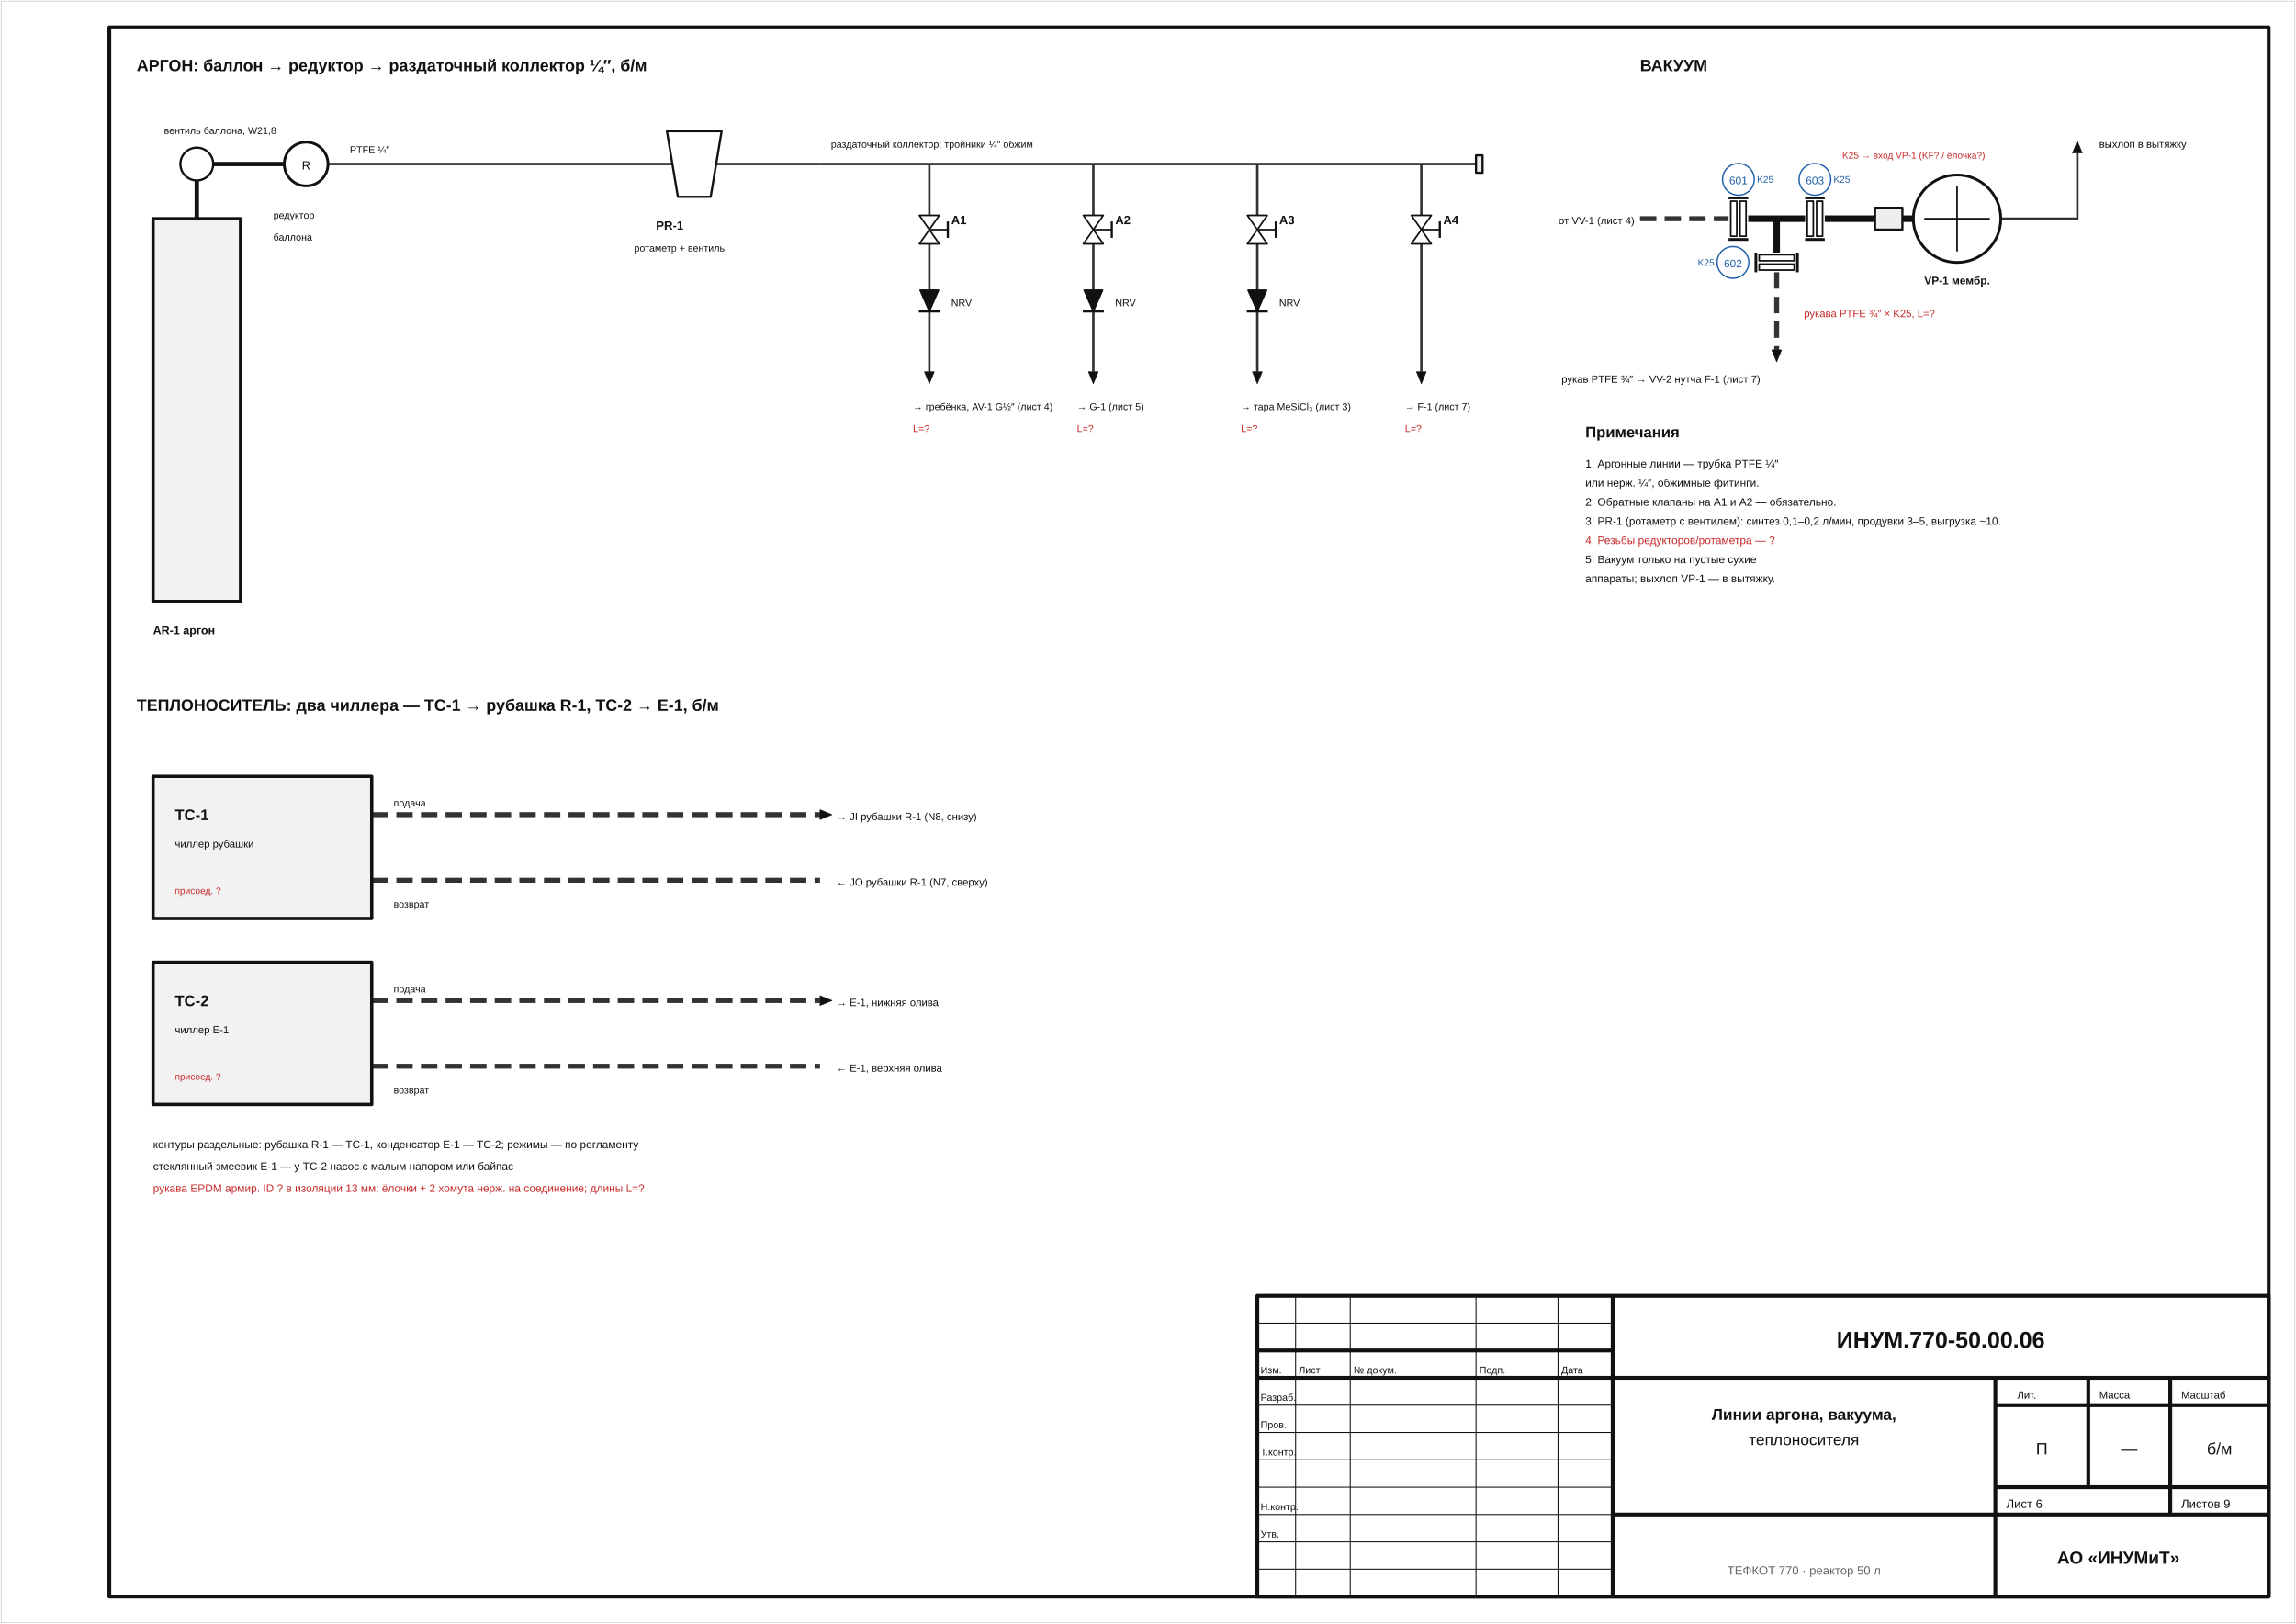
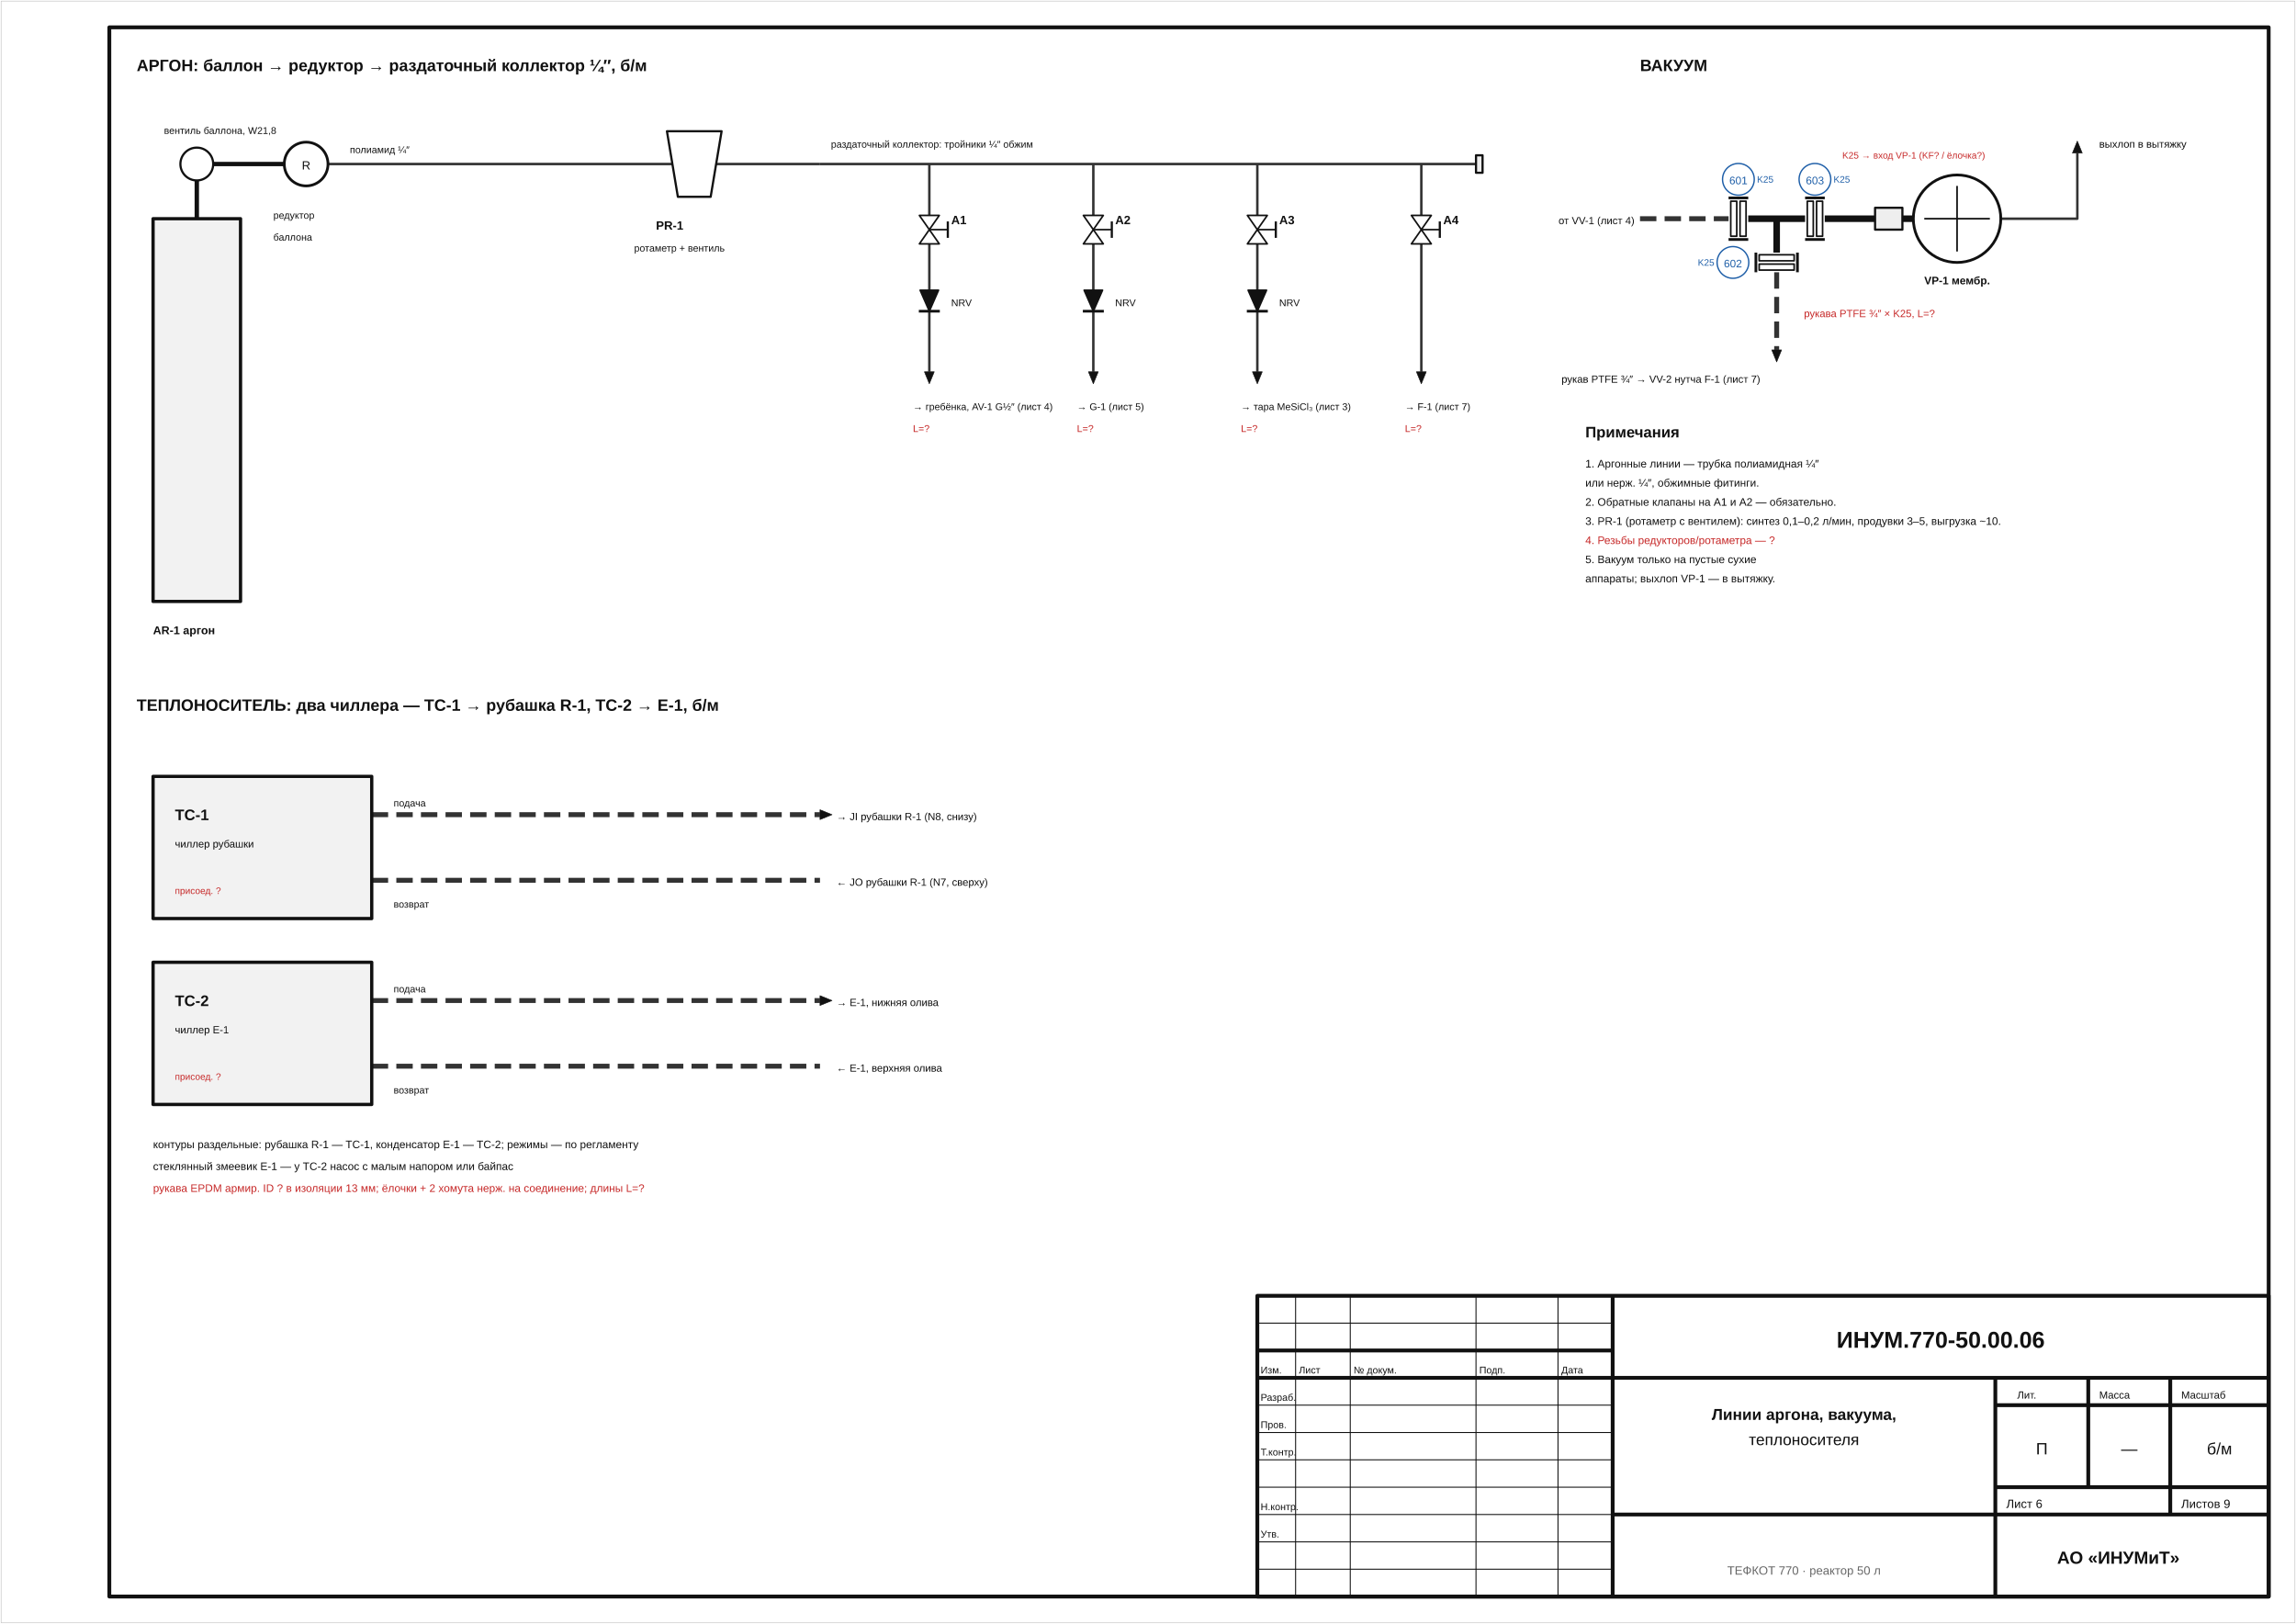
<svg xmlns="http://www.w3.org/2000/svg" viewBox="0 0 420.0 297.0" width="420.0mm" height="297.0mm" font-family="Arial, 'Liberation Sans', sans-serif">
  <rect width="100%" height="100%" fill="#fff" />
  <path d="M230.00,247.00 L295.00,247.00" fill="none" stroke="#111111" stroke-width="0.7" stroke-linejoin="round" />
  <path d="M230.00,252.00 L295.00,252.00" fill="none" stroke="#111111" stroke-width="0.7" stroke-linejoin="round" />
  <path d="M295.00,237.00 L295.00,292.00" fill="none" stroke="#111111" stroke-width="0.7" stroke-linejoin="round" />
  <path d="M295.00,252.00 L415.00,252.00" fill="none" stroke="#111111" stroke-width="0.7" stroke-linejoin="round" />
  <path d="M365.00,252.00 L365.00,292.00" fill="none" stroke="#111111" stroke-width="0.7" stroke-linejoin="round" />
  <path d="M295.00,277.00 L415.00,277.00" fill="none" stroke="#111111" stroke-width="0.7" stroke-linejoin="round" />
  <path d="M365.00,257.00 L415.00,257.00" fill="none" stroke="#111111" stroke-width="0.7" stroke-linejoin="round" />
  <path d="M365.00,272.00 L415.00,272.00" fill="none" stroke="#111111" stroke-width="0.7" stroke-linejoin="round" />
  <path d="M382.00,252.00 L382.00,272.00" fill="none" stroke="#111111" stroke-width="0.7" stroke-linejoin="round" />
  <path d="M397.00,252.00 L397.00,272.00" fill="none" stroke="#111111" stroke-width="0.7" stroke-linejoin="round" />
  <path d="M397.00,272.00 L397.00,277.00" fill="none" stroke="#111111" stroke-width="0.7" stroke-linejoin="round" />
  <path d="M36.00,40.00 L36.00,33.00" fill="none" stroke="#111111" stroke-width="0.8" stroke-linejoin="round" />
  <path d="M39.00,30.00 L52.00,30.00" fill="none" stroke="#111111" stroke-width="0.8" stroke-linejoin="round" />
  <path d="M60.00,30.00 L150.00,30.00" fill="none" stroke="#333333" stroke-width="0.45" stroke-linejoin="round" />
  <path d="M150.00,30.00 L270.00,30.00" fill="none" stroke="#333333" stroke-width="0.45" stroke-linejoin="round" />
  <path d="M170.00,30.00 L170.00,39.40" fill="none" stroke="#333333" stroke-width="0.45" stroke-linejoin="round" />
  <path d="M170.00,44.60 L170.00,53.08" fill="none" stroke="#333333" stroke-width="0.45" stroke-linejoin="round" />
  <path d="M170.00,56.92 L170.00,68.00" fill="none" stroke="#333333" stroke-width="0.45" stroke-linejoin="round" />
  <path d="M200.00,30.00 L200.00,39.40" fill="none" stroke="#333333" stroke-width="0.45" stroke-linejoin="round" />
  <path d="M200.00,44.60 L200.00,53.08" fill="none" stroke="#333333" stroke-width="0.45" stroke-linejoin="round" />
  <path d="M200.00,56.92 L200.00,68.00" fill="none" stroke="#333333" stroke-width="0.45" stroke-linejoin="round" />
  <path d="M230.00,30.00 L230.00,39.40" fill="none" stroke="#333333" stroke-width="0.45" stroke-linejoin="round" />
  <path d="M230.00,44.60 L230.00,53.08" fill="none" stroke="#333333" stroke-width="0.45" stroke-linejoin="round" />
  <path d="M230.00,56.92 L230.00,68.00" fill="none" stroke="#333333" stroke-width="0.45" stroke-linejoin="round" />
  <path d="M260.00,30.00 L260.00,39.40" fill="none" stroke="#333333" stroke-width="0.45" stroke-linejoin="round" />
  <path d="M260.00,44.60 L260.00,68.00" fill="none" stroke="#333333" stroke-width="0.45" stroke-linejoin="round" />
  <path d="M300.00,40.00 L316.20,40.00" fill="none" stroke="#333333" stroke-width="0.9" stroke-dasharray="3 1.5" stroke-linejoin="round" />
  <path d="M319.80,40.00 L330.20,40.00" fill="none" stroke="#111111" stroke-width="1.2" stroke-linejoin="round" />
  <path d="M325.00,40.00 L325.00,46.20" fill="none" stroke="#111111" stroke-width="1.2" stroke-linejoin="round" />
  <path d="M325.00,49.80 L325.00,64.00" fill="none" stroke="#333333" stroke-width="0.9" stroke-dasharray="3 1.5" stroke-linejoin="round" />
  <path d="M333.80,40.00 L343.00,40.00" fill="none" stroke="#111111" stroke-width="1.2" stroke-linejoin="round" />
  <path d="M348.00,40.00 L350.00,40.00" fill="none" stroke="#111111" stroke-width="1.2" stroke-linejoin="round" />
  <path d="M366.00,40.00 L380.00,40.00 L380.00,28.00" fill="none" stroke="#333333" stroke-width="0.45" stroke-linejoin="round" />
  <path d="M68.00,149.00 L150.00,149.00" fill="none" stroke="#333333" stroke-width="0.9" stroke-dasharray="3 1.5" stroke-linejoin="round" />
  <path d="M68.00,161.00 L150.00,161.00" fill="none" stroke="#333333" stroke-width="0.9" stroke-dasharray="3 1.5" stroke-linejoin="round" />
  <path d="M68.00,183.00 L150.00,183.00" fill="none" stroke="#333333" stroke-width="0.9" stroke-dasharray="3 1.5" stroke-linejoin="round" />
  <path d="M68.00,195.00 L150.00,195.00" fill="none" stroke="#333333" stroke-width="0.9" stroke-dasharray="3 1.5" stroke-linejoin="round" />
  <path d="M0.20,0.20 L419.80,0.20 L419.80,296.80 L0.20,296.80 Z" fill="none" stroke="#bbbbbb" stroke-width="0.1" stroke-linejoin="round" />
  <path d="M20.00,5.00 L415.00,5.00 L415.00,292.00 L20.00,292.00 Z" fill="none" stroke="#111111" stroke-width="0.7" stroke-linejoin="round" />
  <path d="M230.00,237.00 L415.00,237.00 L415.00,292.00 L230.00,292.00 Z" fill="none" stroke="#111111" stroke-width="0.7" stroke-linejoin="round" />
  <path d="M230.00,242.00 L295.00,242.00" fill="none" stroke="#111111" stroke-width="0.18" stroke-linejoin="round" />
  <path d="M230.00,257.00 L295.00,257.00" fill="none" stroke="#111111" stroke-width="0.18" stroke-linejoin="round" />
  <path d="M230.00,262.00 L295.00,262.00" fill="none" stroke="#111111" stroke-width="0.18" stroke-linejoin="round" />
  <path d="M230.00,267.00 L295.00,267.00" fill="none" stroke="#111111" stroke-width="0.18" stroke-linejoin="round" />
  <path d="M230.00,272.00 L295.00,272.00" fill="none" stroke="#111111" stroke-width="0.18" stroke-linejoin="round" />
  <path d="M230.00,277.00 L295.00,277.00" fill="none" stroke="#111111" stroke-width="0.18" stroke-linejoin="round" />
  <path d="M230.00,282.00 L295.00,282.00" fill="none" stroke="#111111" stroke-width="0.18" stroke-linejoin="round" />
  <path d="M230.00,287.00 L295.00,287.00" fill="none" stroke="#111111" stroke-width="0.18" stroke-linejoin="round" />
  <path d="M237.00,237.00 L237.00,292.00" fill="none" stroke="#111111" stroke-width="0.18" stroke-linejoin="round" />
  <path d="M247.00,237.00 L247.00,292.00" fill="none" stroke="#111111" stroke-width="0.18" stroke-linejoin="round" />
  <path d="M270.00,237.00 L270.00,292.00" fill="none" stroke="#111111" stroke-width="0.18" stroke-linejoin="round" />
  <path d="M285.00,237.00 L285.00,292.00" fill="none" stroke="#111111" stroke-width="0.18" stroke-linejoin="round" />
  <text x="230.60" y="251.20" font-size="1.8" text-anchor="start" fill="#111111">Изм.</text>
  <text x="237.60" y="251.20" font-size="1.8" text-anchor="start" fill="#111111">Лист</text>
  <text x="247.60" y="251.20" font-size="1.8" text-anchor="start" fill="#111111">№ докум.</text>
  <text x="270.60" y="251.20" font-size="1.8" text-anchor="start" fill="#111111">Подп.</text>
  <text x="285.60" y="251.20" font-size="1.8" text-anchor="start" fill="#111111">Дата</text>
  <text x="230.60" y="256.20" font-size="1.8" text-anchor="start" fill="#111111">Разраб.</text>
  <text x="230.60" y="261.20" font-size="1.8" text-anchor="start" fill="#111111">Пров.</text>
  <text x="230.60" y="266.20" font-size="1.8" text-anchor="start" fill="#111111">Т.контр.</text>
  <text x="230.60" y="276.20" font-size="1.8" text-anchor="start" fill="#111111">Н.контр.</text>
  <text x="230.60" y="281.20" font-size="1.8" text-anchor="start" fill="#111111">Утв.</text>
  <text x="355.00" y="246.50" font-size="4.2" text-anchor="middle" fill="#111111" font-weight="bold">ИНУМ.770-50.00.06</text>
  <text x="330.00" y="259.70" font-size="2.9" text-anchor="middle" fill="#111111" font-weight="bold">Линии аргона, вакуума,</text>
  <text x="330.00" y="264.30" font-size="2.9" text-anchor="middle" fill="#111111">теплоносителя</text>
  <text x="369.00" y="255.80" font-size="1.9" text-anchor="start" fill="#111111">Лит.</text>
  <text x="384.00" y="255.80" font-size="1.9" text-anchor="start" fill="#111111">Масса</text>
  <text x="399.00" y="255.80" font-size="1.9" text-anchor="start" fill="#111111">Масштаб</text>
  <text x="373.50" y="266.00" font-size="3" text-anchor="middle" fill="#111111">П</text>
  <text x="389.50" y="266.00" font-size="3" text-anchor="middle" fill="#111111">—</text>
  <text x="406.00" y="266.00" font-size="3" text-anchor="middle" fill="#111111">б/м</text>
  <text x="367.00" y="275.80" font-size="2.2" text-anchor="start" fill="#111111">Лист 6</text>
  <text x="399.00" y="275.80" font-size="2.2" text-anchor="start" fill="#111111">Листов 9</text>
  <text x="387.50" y="286.00" font-size="3.2" text-anchor="middle" fill="#111111" font-weight="bold">АО «ИНУМиТ»</text>
  <text x="330.00" y="288.00" font-size="2.2" text-anchor="middle" fill="#666666">ТЕФКОТ 770 · реактор 50 л</text>
  <text x="25.00" y="13.00" font-size="3.0" text-anchor="start" fill="#111111" font-weight="bold">АРГОН: баллон → редуктор → раздаточный коллектор ¼″, б/м</text>
  <path d="M28.00,40.00 L44.00,40.00 L44.00,110.00 L28.00,110.00 Z" fill="#f2f2f2" stroke="#111111" stroke-width="0.6" stroke-linejoin="round" />
  <text x="28.00" y="116.00" font-size="2.1" text-anchor="start" fill="#111111" font-weight="bold">AR-1 аргон</text>
  <circle cx="36.00" cy="30.00" r="3.00" fill="#ffffff" stroke="#111111" stroke-width="0.4" />
  <text x="30.00" y="24.50" font-size="1.8" text-anchor="start" fill="#111111">вентиль баллона, W21,8</text>
  <circle cx="56.00" cy="30.00" r="4.00" fill="#ffffff" stroke="#111111" stroke-width="0.5" />
  <text x="56.00" y="31.00" font-size="2.2" text-anchor="middle" fill="#111111">R</text>
  <text x="50.00" y="40.00" font-size="1.8" text-anchor="start" fill="#111111">редуктор</text>
  <text x="50.00" y="44.00" font-size="1.8" text-anchor="start" fill="#111111">баллона</text>
-   <text x="64.00" y="28.00" font-size="1.8" text-anchor="start" fill="#111111">PTFE ¼″</text>
+   <text x="64.00" y="28.00" font-size="1.8" text-anchor="start" fill="#111111">полиамид ¼″</text>
  <path d="M122.00,24.00 L132.00,24.00 L130.00,36.00 L124.00,36.00 Z" fill="#ffffff" stroke="#111111" stroke-width="0.4" stroke-linejoin="round" />
  <text x="120.00" y="42.00" font-size="2.2" text-anchor="start" fill="#111111" font-weight="bold">PR-1</text>
  <text x="116.00" y="46.00" font-size="1.8" text-anchor="start" fill="#111111">ротаметр + вентиль</text>
  <path d="M270.00,28.40 L271.20,28.40 L271.20,31.60 L270.00,31.60 Z" fill="#eeeeee" stroke="#111111" stroke-width="0.4" stroke-linejoin="round" />
  <text x="152.00" y="27.00" font-size="1.8" text-anchor="start" fill="#111111">раздаточный коллектор: тройники ¼″ обжим</text>
  <path d="M170.00,70.20 L169.10,68.00 L170.90,68.00 Z" fill="#111111" stroke="#111111" stroke-width="0.1" stroke-linejoin="round" />
  <path d="M168.18,39.40 L171.82,44.60 L168.18,44.60 L171.82,39.40 Z" fill="#ffffff" stroke="#111111" stroke-width="0.3" stroke-linejoin="round" />
  <path d="M170.00,42.00 L173.38,42.00" fill="none" stroke="#111111" stroke-width="0.3" stroke-linejoin="round" />
  <path d="M173.38,40.50 L173.38,43.50" fill="none" stroke="#111111" stroke-width="0.4" stroke-linejoin="round" />
  <text x="174.00" y="41.00" font-size="2.2" text-anchor="start" fill="#111111" font-weight="bold">A1</text>
  <path d="M170.00,56.92 L168.32,53.08 L171.68,53.08 Z" fill="#111111" stroke="#111111" stroke-width="0.3" stroke-linejoin="round" />
  <path d="M168.08,56.92 L171.92,56.92" fill="none" stroke="#111111" stroke-width="0.5" stroke-linejoin="round" />
  <text x="174.00" y="56.00" font-size="1.8" text-anchor="start" fill="#111111">NRV</text>
  <text x="167.00" y="75.00" font-size="1.8" text-anchor="start" fill="#111111">→ гребёнка, AV-1 G½″ (лист 4)</text>
  <text x="167.00" y="79.00" font-size="1.8" text-anchor="start" fill="#c62828">L=?</text>
  <path d="M200.00,70.20 L199.10,68.00 L200.90,68.00 Z" fill="#111111" stroke="#111111" stroke-width="0.1" stroke-linejoin="round" />
  <path d="M198.18,39.40 L201.82,44.60 L198.18,44.60 L201.82,39.40 Z" fill="#ffffff" stroke="#111111" stroke-width="0.3" stroke-linejoin="round" />
  <path d="M200.00,42.00 L203.38,42.00" fill="none" stroke="#111111" stroke-width="0.3" stroke-linejoin="round" />
  <path d="M203.38,40.50 L203.38,43.50" fill="none" stroke="#111111" stroke-width="0.4" stroke-linejoin="round" />
  <text x="204.00" y="41.00" font-size="2.2" text-anchor="start" fill="#111111" font-weight="bold">A2</text>
  <path d="M200.00,56.92 L198.32,53.08 L201.68,53.08 Z" fill="#111111" stroke="#111111" stroke-width="0.3" stroke-linejoin="round" />
  <path d="M198.08,56.92 L201.92,56.92" fill="none" stroke="#111111" stroke-width="0.5" stroke-linejoin="round" />
  <text x="204.00" y="56.00" font-size="1.8" text-anchor="start" fill="#111111">NRV</text>
  <text x="197.00" y="75.00" font-size="1.8" text-anchor="start" fill="#111111">→ G-1 (лист 5)</text>
  <text x="197.00" y="79.00" font-size="1.8" text-anchor="start" fill="#c62828">L=?</text>
  <path d="M230.00,70.20 L229.10,68.00 L230.90,68.00 Z" fill="#111111" stroke="#111111" stroke-width="0.1" stroke-linejoin="round" />
  <path d="M228.18,39.40 L231.82,44.60 L228.18,44.60 L231.82,39.40 Z" fill="#ffffff" stroke="#111111" stroke-width="0.3" stroke-linejoin="round" />
  <path d="M230.00,42.00 L233.38,42.00" fill="none" stroke="#111111" stroke-width="0.3" stroke-linejoin="round" />
  <path d="M233.38,40.50 L233.38,43.50" fill="none" stroke="#111111" stroke-width="0.4" stroke-linejoin="round" />
  <text x="234.00" y="41.00" font-size="2.2" text-anchor="start" fill="#111111" font-weight="bold">A3</text>
  <path d="M230.00,56.92 L228.32,53.08 L231.68,53.08 Z" fill="#111111" stroke="#111111" stroke-width="0.3" stroke-linejoin="round" />
  <path d="M228.08,56.92 L231.92,56.92" fill="none" stroke="#111111" stroke-width="0.5" stroke-linejoin="round" />
  <text x="234.00" y="56.00" font-size="1.8" text-anchor="start" fill="#111111">NRV</text>
  <text x="227.00" y="75.00" font-size="1.8" text-anchor="start" fill="#111111">→ тара MeSiCl₃ (лист 3)</text>
  <text x="227.00" y="79.00" font-size="1.8" text-anchor="start" fill="#c62828">L=?</text>
  <path d="M260.00,70.20 L259.10,68.00 L260.90,68.00 Z" fill="#111111" stroke="#111111" stroke-width="0.1" stroke-linejoin="round" />
  <path d="M258.18,39.40 L261.82,44.60 L258.18,44.60 L261.82,39.40 Z" fill="#ffffff" stroke="#111111" stroke-width="0.3" stroke-linejoin="round" />
  <path d="M260.00,42.00 L263.38,42.00" fill="none" stroke="#111111" stroke-width="0.3" stroke-linejoin="round" />
  <path d="M263.38,40.50 L263.38,43.50" fill="none" stroke="#111111" stroke-width="0.4" stroke-linejoin="round" />
  <text x="264.00" y="41.00" font-size="2.2" text-anchor="start" fill="#111111" font-weight="bold">A4</text>
  <text x="257.00" y="75.00" font-size="1.8" text-anchor="start" fill="#111111">→ F-1 (лист 7)</text>
  <text x="257.00" y="79.00" font-size="1.8" text-anchor="start" fill="#c62828">L=?</text>
  <text x="300.00" y="13.00" font-size="3.0" text-anchor="start" fill="#111111" font-weight="bold">ВАКУУМ</text>
  <text x="299.00" y="41.00" font-size="1.9" text-anchor="end" fill="#111111">от VV-1 (лист 4)</text>
  <path d="M316.60,36.80 L317.70,36.80 L317.70,43.20 L316.60,43.20 Z" fill="#ffffff" stroke="#111111" stroke-width="0.3" stroke-linejoin="round" />
  <path d="M318.30,36.80 L319.40,36.80 L319.40,43.20 L318.30,43.20 Z" fill="#ffffff" stroke="#111111" stroke-width="0.3" stroke-linejoin="round" />
  <path d="M316.20,36.20 L319.80,36.20" fill="none" stroke="#111111" stroke-width="0.5" stroke-linejoin="round" />
  <path d="M316.20,43.80 L319.80,43.80" fill="none" stroke="#111111" stroke-width="0.5" stroke-linejoin="round" />
  <circle cx="318.00" cy="32.80" r="2.90" fill="#ffffff" stroke="#1f5fa8" stroke-width="0.25" />
  <text x="318.00" y="33.70" font-size="2.0" text-anchor="middle" fill="#1f5fa8">601</text>
  <path d="M321.80,46.60 L328.20,46.60 L328.20,47.70 L321.80,47.70 Z" fill="#ffffff" stroke="#111111" stroke-width="0.3" stroke-linejoin="round" />
  <path d="M321.80,48.30 L328.20,48.30 L328.20,49.40 L321.80,49.40 Z" fill="#ffffff" stroke="#111111" stroke-width="0.3" stroke-linejoin="round" />
  <path d="M321.20,46.20 L321.20,49.80" fill="none" stroke="#111111" stroke-width="0.5" stroke-linejoin="round" />
  <path d="M328.80,46.20 L328.80,49.80" fill="none" stroke="#111111" stroke-width="0.5" stroke-linejoin="round" />
  <circle cx="317.00" cy="48.00" r="2.90" fill="#ffffff" stroke="#1f5fa8" stroke-width="0.25" />
  <text x="317.00" y="48.90" font-size="2.0" text-anchor="middle" fill="#1f5fa8">602</text>
  <path d="M325.00,66.20 L324.10,64.00 L325.90,64.00 Z" fill="#111111" stroke="#111111" stroke-width="0.1" stroke-linejoin="round" />
  <text x="322.00" y="70.00" font-size="1.9" text-anchor="end" fill="#111111">рукав PTFE ¾″ → VV-2 нутча F-1 (лист 7)</text>
  <path d="M330.60,36.80 L331.70,36.80 L331.70,43.20 L330.60,43.20 Z" fill="#ffffff" stroke="#111111" stroke-width="0.3" stroke-linejoin="round" />
  <path d="M332.30,36.80 L333.40,36.80 L333.40,43.20 L332.30,43.20 Z" fill="#ffffff" stroke="#111111" stroke-width="0.3" stroke-linejoin="round" />
  <path d="M330.20,36.20 L333.80,36.20" fill="none" stroke="#111111" stroke-width="0.5" stroke-linejoin="round" />
  <path d="M330.20,43.80 L333.80,43.80" fill="none" stroke="#111111" stroke-width="0.5" stroke-linejoin="round" />
  <circle cx="332.00" cy="32.80" r="2.90" fill="#ffffff" stroke="#1f5fa8" stroke-width="0.25" />
  <text x="332.00" y="33.70" font-size="2.0" text-anchor="middle" fill="#1f5fa8">603</text>
  <path d="M343.00,38.00 L348.00,38.00 L348.00,42.00 L343.00,42.00 Z" fill="#eeeeee" stroke="#111111" stroke-width="0.4" stroke-linejoin="round" />
  <circle cx="358.00" cy="40.00" r="8.00" fill="#ffffff" stroke="#111111" stroke-width="0.5" />
  <path d="M352.00,40.00 L364.00,40.00" fill="none" stroke="#111111" stroke-width="0.3" stroke-linejoin="round" />
  <path d="M358.00,34.00 L358.00,46.00" fill="none" stroke="#111111" stroke-width="0.3" stroke-linejoin="round" />
  <text x="352.00" y="52.00" font-size="2.0" text-anchor="start" fill="#111111" font-weight="bold">VP-1 мембр.</text>
  <text x="337.00" y="29.00" font-size="1.7" text-anchor="start" fill="#c62828">K25 → вход VP-1 (KF? / ёлочка?)</text>
  <path d="M380.00,25.80 L380.90,28.00 L379.10,28.00 Z" fill="#111111" stroke="#111111" stroke-width="0.1" stroke-linejoin="round" />
  <text x="384.00" y="27.00" font-size="1.9" text-anchor="start" fill="#111111">выхлоп в вытяжку</text>
  <text x="330.00" y="58.00" font-size="1.9" text-anchor="start" fill="#c62828">рукава PTFE ¾″ × K25, L=?</text>
  <text x="25.00" y="130.00" font-size="3.0" text-anchor="start" fill="#111111" font-weight="bold">ТЕПЛОНОСИТЕЛЬ: два чиллера — TC-1 → рубашка R-1, TC-2 → E-1, б/м</text>
  <path d="M28.00,142.00 L68.00,142.00 L68.00,168.00 L28.00,168.00 Z" fill="#f2f2f2" stroke="#111111" stroke-width="0.6" stroke-linejoin="round" />
  <text x="32.00" y="150.00" font-size="2.8" text-anchor="start" fill="#111111" font-weight="bold">TC-1</text>
  <text x="32.00" y="155.00" font-size="1.9" text-anchor="start" fill="#111111">чиллер рубашки</text>
  <text x="32.00" y="163.50" font-size="1.7" text-anchor="start" fill="#c62828">присоед. ?</text>
  <path d="M152.20,149.00 L150.00,149.90 L150.00,148.10 Z" fill="#111111" stroke="#111111" stroke-width="0.1" stroke-linejoin="round" />
  <text x="153.00" y="150.00" font-size="1.9" text-anchor="start" fill="#111111">→ JI рубашки R-1 (N8, снизу)</text>
  <text x="153.00" y="162.00" font-size="1.9" text-anchor="start" fill="#111111">← JO рубашки R-1 (N7, сверху)</text>
  <text x="72.00" y="147.50" font-size="1.8" text-anchor="start" fill="#111111">подача</text>
  <text x="72.00" y="166.00" font-size="1.8" text-anchor="start" fill="#111111">возврат</text>
  <path d="M28.00,176.00 L68.00,176.00 L68.00,202.00 L28.00,202.00 Z" fill="#f2f2f2" stroke="#111111" stroke-width="0.6" stroke-linejoin="round" />
  <text x="32.00" y="184.00" font-size="2.8" text-anchor="start" fill="#111111" font-weight="bold">TC-2</text>
  <text x="32.00" y="189.00" font-size="1.9" text-anchor="start" fill="#111111">чиллер E-1</text>
  <text x="32.00" y="197.50" font-size="1.7" text-anchor="start" fill="#c62828">присоед. ?</text>
  <path d="M152.20,183.00 L150.00,183.90 L150.00,182.10 Z" fill="#111111" stroke="#111111" stroke-width="0.1" stroke-linejoin="round" />
  <text x="153.00" y="184.00" font-size="1.9" text-anchor="start" fill="#111111">→ E-1, нижняя олива</text>
  <text x="153.00" y="196.00" font-size="1.9" text-anchor="start" fill="#111111">← E-1, верхняя олива</text>
  <text x="72.00" y="181.50" font-size="1.8" text-anchor="start" fill="#111111">подача</text>
  <text x="72.00" y="200.00" font-size="1.8" text-anchor="start" fill="#111111">возврат</text>
  <text x="28.00" y="210.00" font-size="2.0" text-anchor="start" fill="#111111">контуры раздельные: рубашка R-1 — TC-1, конденсатор E-1 — TC-2; режимы — по регламенту</text>
  <text x="28.00" y="214.00" font-size="2.0" text-anchor="start" fill="#111111">стеклянный змеевик E-1 — у TC-2 насос с малым напором или байпас</text>
  <text x="28.00" y="218.00" font-size="2.0" text-anchor="start" fill="#c62828">рукава EPDM армир. ID ? в изоляции 13 мм; ёлочки + 2 хомута нерж. на соединение; длины L=?</text>
  <text x="290.00" y="80.00" font-size="2.8" text-anchor="start" fill="#111111" font-weight="bold">Примечания</text>
-   <text x="290.00" y="85.50" font-size="2.0" text-anchor="start" fill="#111111">1. Аргонные линии — трубка PTFE ¼″</text>
+   <text x="290.00" y="85.50" font-size="2.0" text-anchor="start" fill="#111111">1. Аргонные линии — трубка полиамидная ¼″</text>
  <text x="290.00" y="89.00" font-size="2.0" text-anchor="start" fill="#111111">   или нерж. ¼″, обжимные фитинги.</text>
  <text x="290.00" y="92.50" font-size="2.0" text-anchor="start" fill="#111111">2. Обратные клапаны на A1 и A2 — обязательно.</text>
  <text x="290.00" y="96.00" font-size="2.0" text-anchor="start" fill="#111111">3. PR-1 (ротаметр с вентилем): синтез 0,1–0,2 л/мин, продувки 3–5, выгрузка ~10.</text>
  <text x="290.00" y="99.50" font-size="2.0" text-anchor="start" fill="#c62828">4. Резьбы редукторов/ротаметра — ?</text>
  <text x="290.00" y="103.00" font-size="2.0" text-anchor="start" fill="#111111">5. Вакуум только на пустые сухие</text>
  <text x="290.00" y="106.50" font-size="2.0" text-anchor="start" fill="#111111">   аппараты; выхлоп VP-1 — в вытяжку.</text>
  <text x="321.40" y="33.40" font-size="1.7" text-anchor="start" fill="#1f5fa8">K25</text>
  <text x="313.60" y="48.60" font-size="1.7" text-anchor="end" fill="#1f5fa8">K25</text>
  <text x="335.40" y="33.40" font-size="1.7" text-anchor="start" fill="#1f5fa8">K25</text>
</svg>
